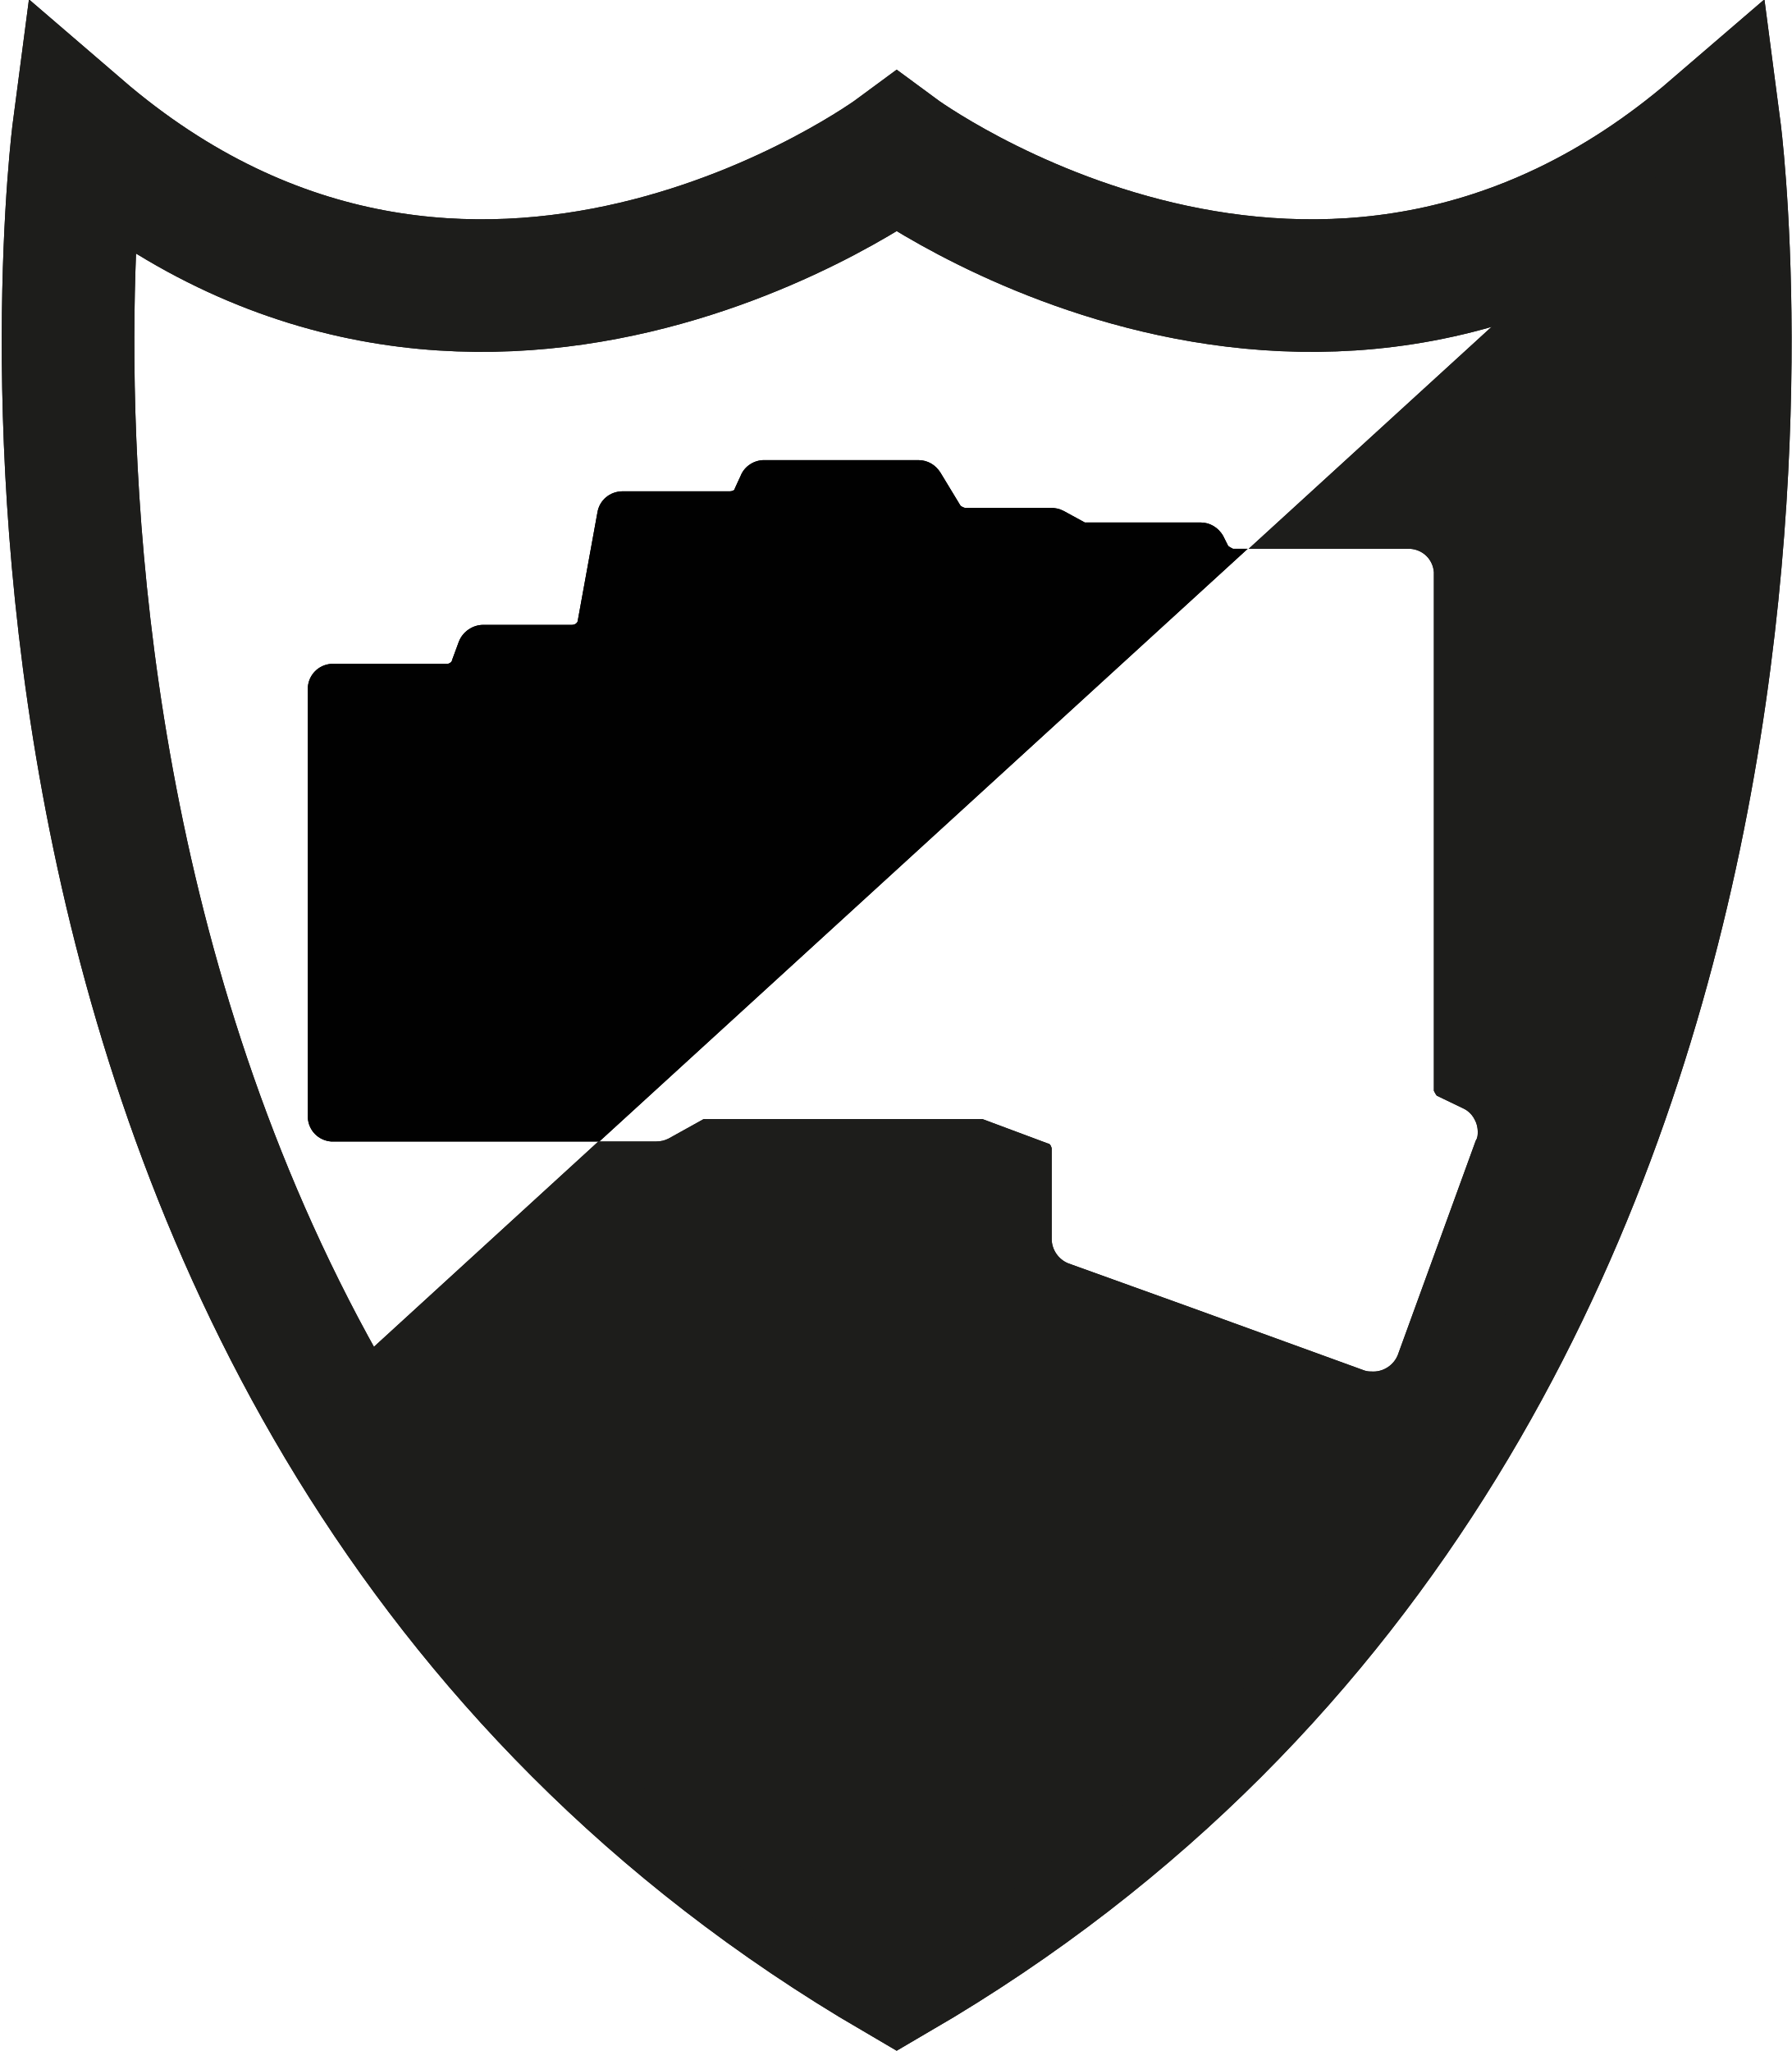
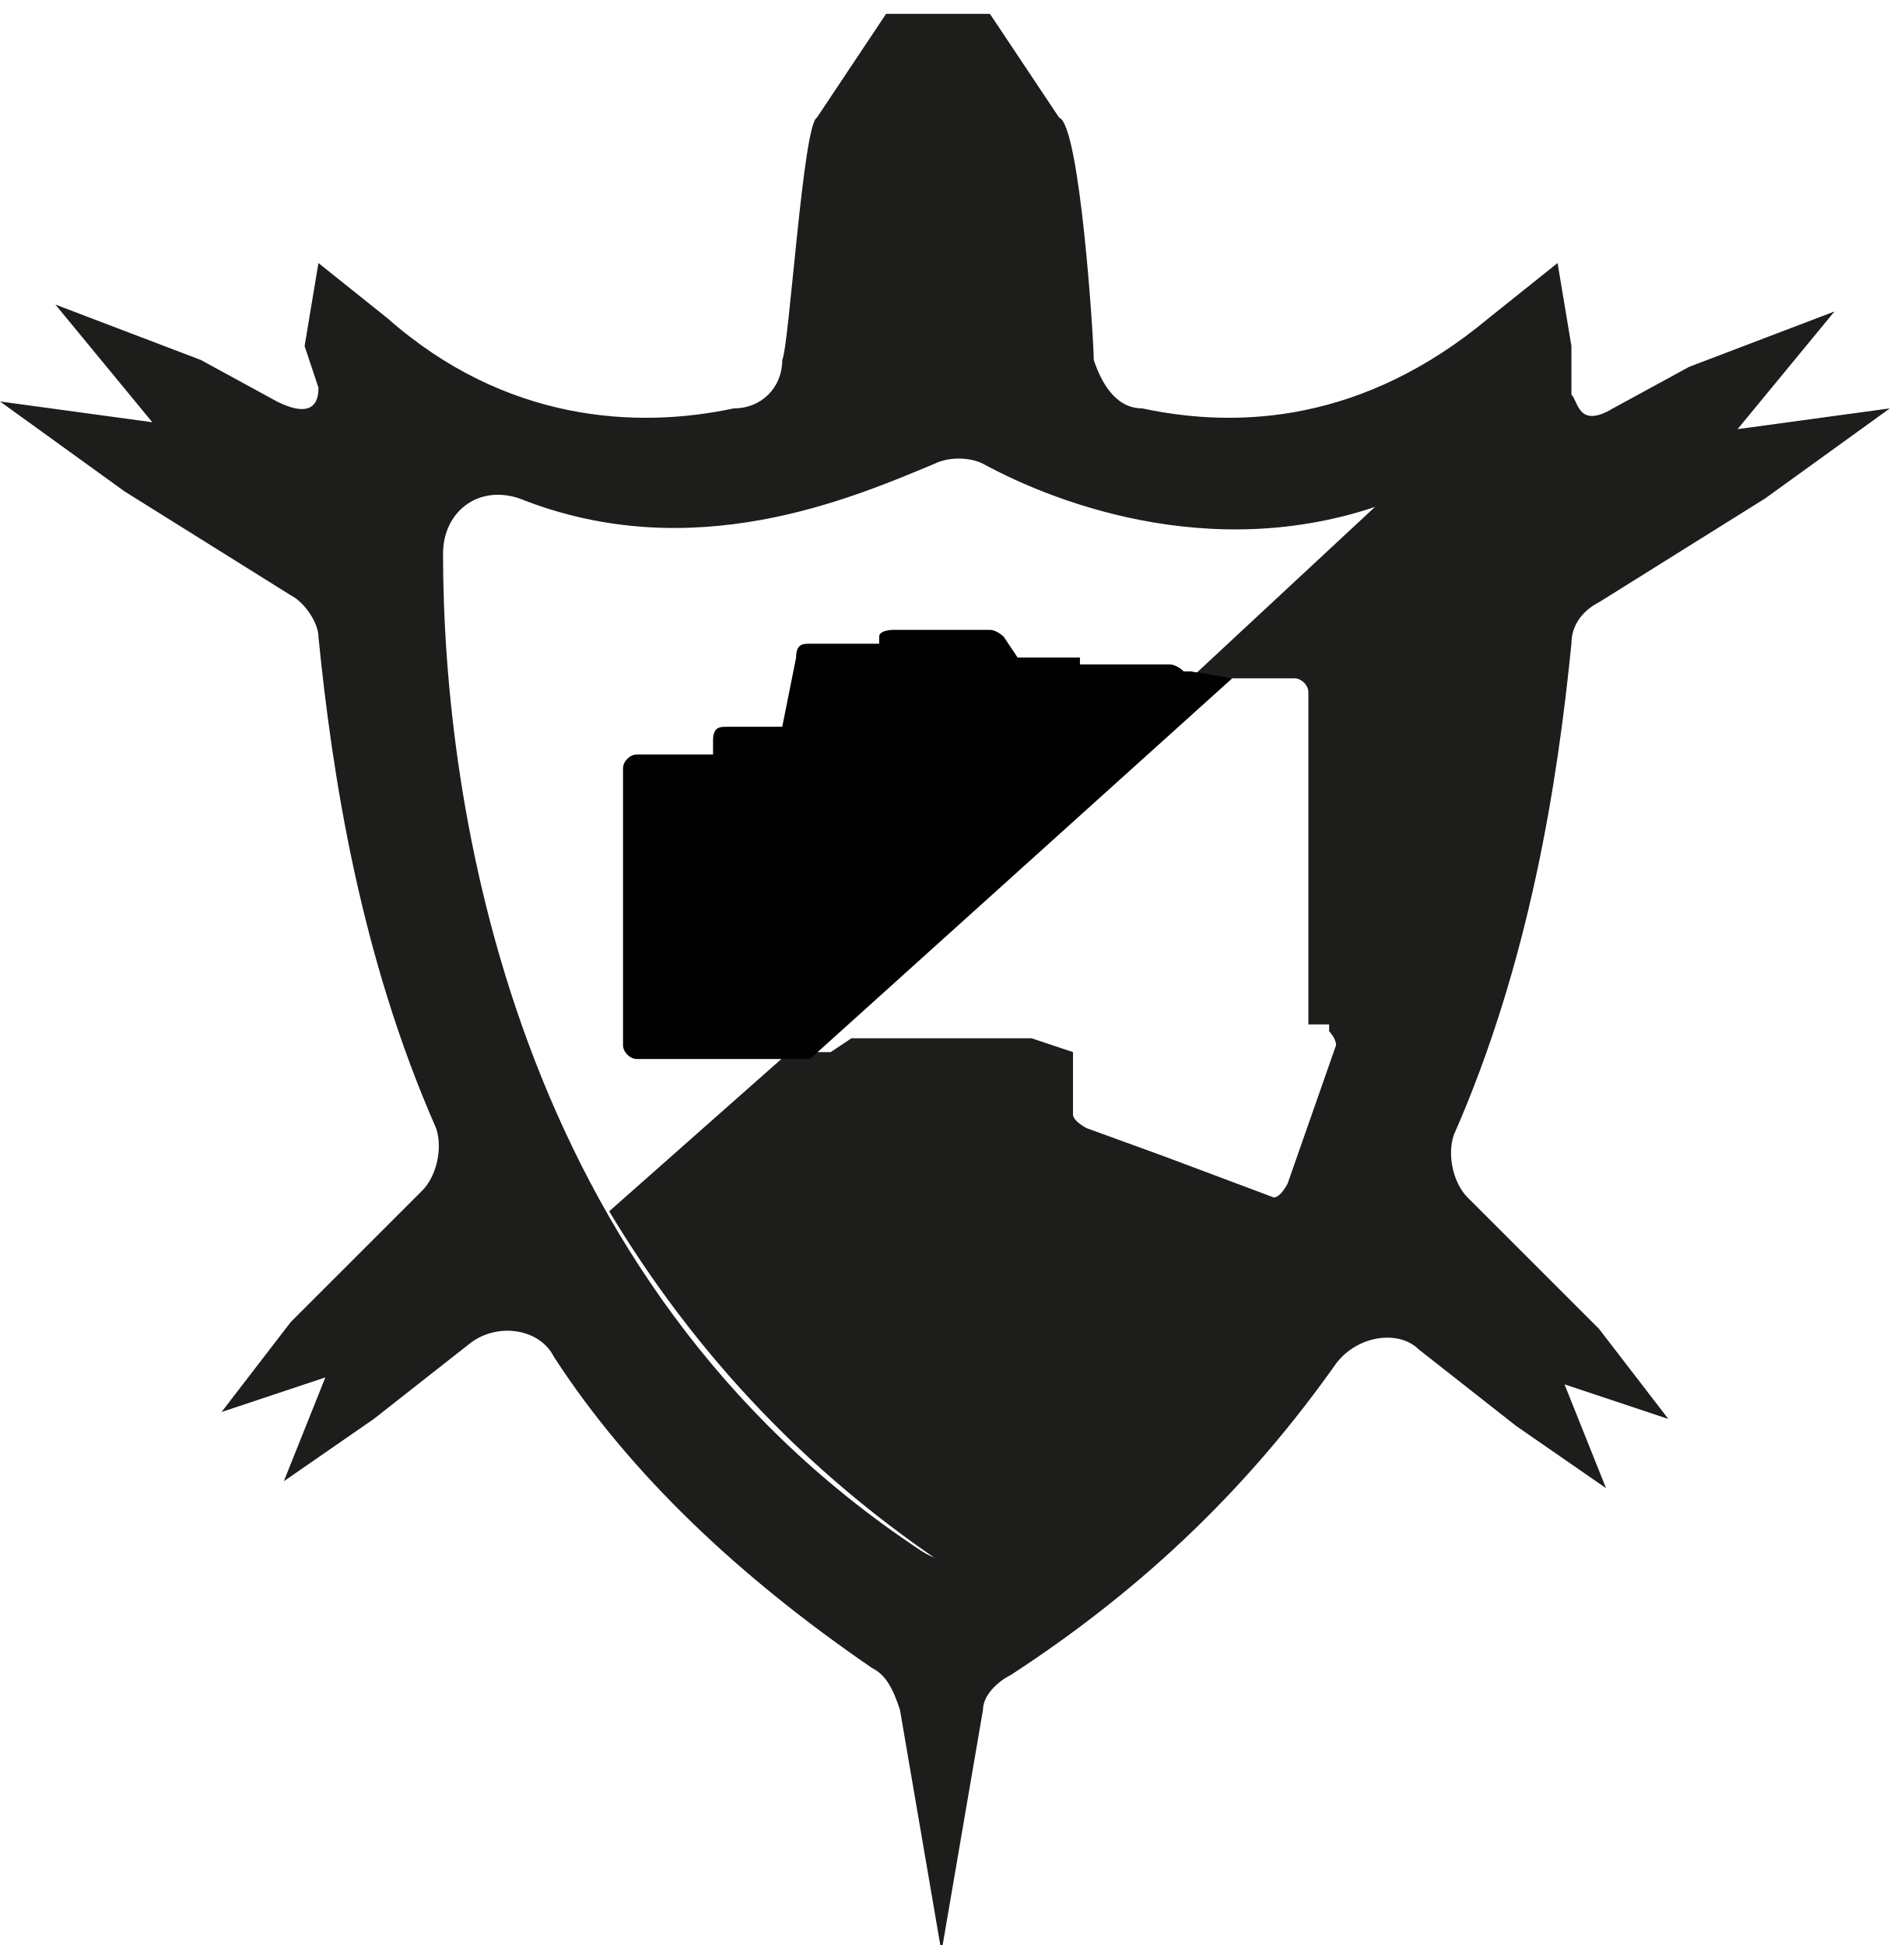
- <svg xmlns="http://www.w3.org/2000/svg" width="6.48mm" height="7.42mm" viewBox="0 0 18.36 21.04">
-   <g id="Mask">
-     <path d="M17.58,1.33c-4.02,3.46-8.39.23-8.39.23,0,0-4.37,3.23-8.39-.23,0,0-1.71,13.02,8.39,18.92C19.29,14.36,17.58,1.33,17.58,1.33Z" style="fill: none; stroke: #1d1d1b; stroke-miterlimit: 10; stroke-width: 1.36px;" />
-     <path d="M17.56,1.28l-4.76,4.35h1.64s.01,0,.02,0c.13.01.23.11.24.24,0,0,0,.01,0,.02v5.3s.02.04.03.05c0,0,0,0,0,0l.27.13s0,0,0,0c.09.04.15.14.15.24,0,.03,0,.06-.02.09,0,0,0,0,0,0,0,0,0,0,0,0l-.8,2.2s0,0,0,0c-.04.1-.14.17-.25.17-.03,0-.06,0-.09-.01,0,0,0,0,0,0,0,0,0,0,0,0l-1.79-.65s0,0,0,0c0,0,0,0,0,0l-1.25-.45s0,0,0,0c-.1-.04-.17-.14-.17-.25,0,0,0,0,0,0s0,0,0,0v-.93s-.01-.05-.04-.05l-.67-.25s0,0,0,0c0,0-.01,0-.02,0h-2.81s-.02,0-.03,0c0,0,0,0,0,0l-.36.2s0,0,0,0c-.04.02-.08.03-.13.03h-.59l-2.82,2.58c1.27,2.22,3.13,4.31,5.84,5.89C19,14.43,17.64,1.94,17.56,1.28Z" style="fill: #1d1d1b;" />
-     <path d="M12.79,5.63h-.15s-.04-.02-.05-.03c0,0,0,0,0,0l-.05-.1s0,0,0,0c-.05-.09-.14-.14-.23-.14h-1.16s-.02,0-.03,0c0,0,0,0,0,0l-.22-.12s0,0,0,0c0,0,0,0,0,0-.04-.02-.08-.03-.13-.03h-.88s-.04-.01-.05-.03c0,0,0,0,0,0l-.2-.33s0,0,0,0c-.05-.08-.13-.13-.23-.13h-1.58c-.1,0-.2.06-.24.16,0,0,0,0,0,0l-.06.13s0,0,0,0c0,.02-.03.03-.05.03h-1.1c-.13,0-.24.09-.26.22,0,0,0,0,0,0l-.2,1.1s0,0,0,0c0,.03-.03.05-.06.05h-.91c-.11,0-.21.07-.25.17,0,0,0,0,0,0l-.07.19s0,0,0,0c0,.02-.03.04-.05.04h-1.17s-.01,0-.02,0c-.13.01-.23.11-.24.24,0,0,0,.01,0,.02v4.38s0,.01,0,.02c.01.13.11.23.24.24,0,0,.01,0,.02,0h2.73l6.65-6.08Z" style="fill: #010101;" />
+ <svg xmlns="http://www.w3.org/2000/svg" version="1.1" viewBox="0 0 27.5 28.1">
+   <g id="Mask" display="none">
+     <path d="M21.5,5.8l-4.3,4h1.5s0,0,0,0c.1,0,.2.1.2.2,0,0,0,0,0,0v4.8s0,0,0,0c0,0,0,0,0,0h.3q0,.1,0,.1c0,0,.1.1.1.2s0,0,0,0c0,0,0,0,0,0,0,0,0,0,0,0l-.7,2s0,0,0,0c0,0-.1.2-.2.2s0,0,0,0c0,0,0,0,0,0,0,0,0,0,0,0l-1.6-.6s0,0,0,0c0,0,0,0,0,0l-1.1-.4s0,0,0,0c0,0-.2-.1-.2-.2s0,0,0,0,0,0,0,0v-.9s0,0,0,0l-.6-.2s0,0,0,0c0,0,0,0,0,0h-2.6s0,0,0,0c0,0,0,0,0,0l-.3.2s0,0,0,0c0,0,0,0-.1,0h-.5l-2.6,2.3c1.2,2,2.9,3.9,5.3,5.4,9-5.2,7.7-16.6,7.7-17.2Z" fill="#1d1d1b" />
+     <path d="M17.2,9.7h-.1s0,0,0,0c0,0,0,0,0,0h0c0,0,0,0,0,0,0,0-.1-.1-.2-.1h-1.1s0,0,0,0c0,0,0,0,0,0h-.2q0-.1,0-.1s0,0,0,0c0,0,0,0-.1,0h-.8s0,0,0,0c0,0,0,0,0,0l-.2-.3s0,0,0,0c0,0-.1-.1-.2-.1h-1.4c0,0-.2,0-.2.1,0,0,0,0,0,0h0q0,.1,0,.1s0,0,0,0h-1c-.1,0-.2,0-.2.2,0,0,0,0,0,0l-.2,1s0,0,0,0c0,0,0,0,0,0h-.8c-.1,0-.2,0-.2.2,0,0,0,0,0,0v.2q0,0,0,0s0,0,0,0h-1.1s0,0,0,0c-.1,0-.2.1-.2.2,0,0,0,0,0,0v4s0,0,0,0c0,.1.1.2.2.2,0,0,0,0,0,0h2.5l6.1-5.5Z" fill="#010101" />
+     <path d="M4.6,5.6c0,.1,0,.5-.6.2l-1.1-.6s0,0,0,0l-2.1-.8,1.4,1.7-2.2-.3,1.8,1.3s0,0,0,0l2.4,1.5c.2.1.4.4.4.6.2,2,.6,4.6,1.7,7.1.1.3,0,.7-.2.9l-1.9,1.9s0,0,0,0l-1,1.3,1.5-.5-.6,1.5,1.3-.9s0,0,0,0l1.4-1.1c.4-.3,1-.2,1.2.2,1.1,1.7,2.7,3.2,4.6,4.5.2.1.3.3.4.6l.6,3.5.6-3.5c0-.2.2-.4.4-.5,2-1.3,3.5-2.8,4.7-4.5.3-.4.9-.5,1.2-.2l1.4,1.1s0,0,0,0l1.3.9-.6-1.5,1.5.5-1-1.3s0,0,0,0l-1.9-1.9c-.2-.2-.3-.6-.2-.9,1.1-2.5,1.5-5.1,1.7-7.1,0-.3.2-.5.4-.6l2.4-1.5s0,0,0,0l1.8-1.3-2.2.3,1.4-1.7-2.1.8s0,0,0,0l-1.1.6c-.5.3-.5-.1-.6-.2v-.7c0,0-.2-1.2-.2-1.2l-1,.8c-1.8,1.5-3.6,1.6-5,1.3-.4,0-.6-.4-.7-.7,0-.3-.2-3.4-.5-3.5,0,0-1-1.5-1-1.5h-1.5l-1,1.5c-.2.1-.4,3.3-.5,3.5,0,.4-.3.7-.7.7-1.4.3-3.3.2-5-1.3l-1-.8-.2,1.2M14.2,22.4c-.3.2-.6.2-.9,0-5.9-3.9-6.9-10.8-6.9-14.4,0-.6.5-1,1.1-.8,2.5,1,4.8,0,6-.5.2-.1.5-.1.7,0,1.1.6,3.5,1.5,6,.5.5-.2,1.1.2,1.1.8,0,3.6-1.1,10.4-6.9,14.4Z" fill="#1d1d1b" />
  </g>
  <g id="Cu">
-     <path d="M17.58,1.33c-4.02,3.46-8.39.23-8.39.23,0,0-4.37,3.23-8.39-.23,0,0-1.71,13.02,8.39,18.92C19.29,14.36,17.58,1.33,17.58,1.33Z" style="fill: none; stroke: #1d1d1b; stroke-miterlimit: 10; stroke-width: 1.36px;" />
-     <path d="M17.56,1.28l-4.76,4.35h1.64s.01,0,.02,0c.13.01.23.11.24.24,0,0,0,.01,0,.02v5.3s.02.04.03.05c0,0,0,0,0,0l.27.13s0,0,0,0c.09.04.15.14.15.24,0,.03,0,.06-.02.09,0,0,0,0,0,0,0,0,0,0,0,0l-.8,2.2s0,0,0,0c-.04.1-.14.17-.25.17-.03,0-.06,0-.09-.01,0,0,0,0,0,0,0,0,0,0,0,0l-1.79-.65s0,0,0,0c0,0,0,0,0,0l-1.25-.45s0,0,0,0c-.1-.04-.17-.14-.17-.25,0,0,0,0,0,0s0,0,0,0v-.93s-.01-.05-.04-.05l-.67-.25s0,0,0,0c0,0-.01,0-.02,0h-2.81s-.02,0-.03,0c0,0,0,0,0,0l-.36.2s0,0,0,0c-.04.02-.08.03-.13.03h-.59l-2.82,2.58c1.27,2.22,3.13,4.31,5.84,5.89C19,14.43,17.64,1.94,17.56,1.28Z" style="fill: #1d1d1b;" />
-     <path d="M12.79,5.63h-.15s-.04-.02-.05-.03c0,0,0,0,0,0l-.05-.1s0,0,0,0c-.05-.09-.14-.14-.23-.14h-1.16s-.02,0-.03,0c0,0,0,0,0,0l-.22-.12s0,0,0,0c0,0,0,0,0,0-.04-.02-.08-.03-.13-.03h-.88s-.04-.01-.05-.03c0,0,0,0,0,0l-.2-.33s0,0,0,0c-.05-.08-.13-.13-.23-.13h-1.58c-.1,0-.2.06-.24.16,0,0,0,0,0,0l-.06.13s0,0,0,0c0,.02-.03.03-.05.03h-1.1c-.13,0-.24.09-.26.22,0,0,0,0,0,0l-.2,1.1s0,0,0,0c0,.03-.03.05-.06.05h-.91c-.11,0-.21.07-.25.17,0,0,0,0,0,0l-.07.19s0,0,0,0c0,.02-.03.04-.05.04h-1.17s-.01,0-.02,0c-.13.01-.23.11-.24.24,0,0,0,.01,0,.02v4.38s0,.01,0,.02c.01.13.11.23.24.24,0,0,.01,0,.02,0h2.73l6.65-6.08Z" style="fill: #010101;" />
+     <path d="M21.5,5.8l-4.3,4h1.5s0,0,0,0c.1,0,.2.1.2.2,0,0,0,0,0,0v4.8s0,0,0,0c0,0,0,0,0,0h.3q0,.1,0,.1c0,0,.1.1.1.2s0,0,0,0c0,0,0,0,0,0,0,0,0,0,0,0l-.7,2s0,0,0,0c0,0-.1.2-.2.2s0,0,0,0c0,0,0,0,0,0,0,0,0,0,0,0l-1.6-.6s0,0,0,0c0,0,0,0,0,0l-1.1-.4s0,0,0,0c0,0-.2-.1-.2-.2s0,0,0,0,0,0,0,0v-.9s0,0,0,0l-.6-.2s0,0,0,0c0,0,0,0,0,0h-2.6s0,0,0,0c0,0,0,0,0,0l-.3.2s0,0,0,0c0,0,0,0-.1,0h-.5l-2.6,2.3c1.2,2,2.9,3.9,5.3,5.4,9-5.2,7.7-16.6,7.7-17.2Z" fill="#1d1d1b" />
+     <path d="M17.2,9.7h-.1s0,0,0,0c0,0,0,0,0,0h0c0,0,0,0,0,0,0,0-.1-.1-.2-.1h-1.1s0,0,0,0c0,0,0,0,0,0h-.2q0-.1,0-.1s0,0,0,0c0,0,0,0-.1,0h-.8s0,0,0,0c0,0,0,0,0,0l-.2-.3s0,0,0,0c0,0-.1-.1-.2-.1h-1.4c0,0-.2,0-.2.1,0,0,0,0,0,0h0q0,.1,0,.1s0,0,0,0h-1c-.1,0-.2,0-.2.2,0,0,0,0,0,0l-.2,1s0,0,0,0c0,0,0,0,0,0h-.8c-.1,0-.2,0-.2.2,0,0,0,0,0,0v.2q0,0,0,0s0,0,0,0h-1.1s0,0,0,0c-.1,0-.2.1-.2.2,0,0,0,0,0,0v4s0,0,0,0c0,.1.1.2.2.2,0,0,0,0,0,0h2.5l6.1-5.5Z" fill="#010101" />
+     <path d="M4.6,5.6c0,.1,0,.5-.6.2l-1.1-.6s0,0,0,0l-2.1-.8,1.4,1.7-2.2-.3,1.8,1.3s0,0,0,0l2.4,1.5c.2.1.4.4.4.6.2,2,.6,4.6,1.7,7.1.1.3,0,.7-.2.9l-1.9,1.9s0,0,0,0l-1,1.3,1.5-.5-.6,1.5,1.3-.9s0,0,0,0l1.4-1.1c.4-.3,1-.2,1.2.2,1.1,1.7,2.7,3.2,4.6,4.5.2.1.3.3.4.6l.6,3.5.6-3.5c0-.2.2-.4.4-.5,2-1.3,3.5-2.8,4.7-4.5.3-.4.9-.5,1.2-.2l1.4,1.1s0,0,0,0l1.3.9-.6-1.5,1.5.5-1-1.3s0,0,0,0l-1.9-1.9c-.2-.2-.3-.6-.2-.9,1.1-2.5,1.5-5.1,1.7-7.1,0-.3.2-.5.4-.6l2.4-1.5s0,0,0,0l1.8-1.3-2.2.3,1.4-1.7-2.1.8s0,0,0,0l-1.1.6c-.5.3-.5-.1-.6-.2v-.7c0,0-.2-1.2-.2-1.2l-1,.8c-1.8,1.5-3.6,1.6-5,1.3-.4,0-.6-.4-.7-.7,0-.3-.2-3.4-.5-3.5,0,0-1-1.5-1-1.5h-1.5l-1,1.5c-.2.1-.4,3.3-.5,3.5,0,.4-.3.7-.7.7-1.4.3-3.3.2-5-1.3l-1-.8-.2,1.2M14.2,22.4c-.3.2-.6.2-.9,0-5.9-3.9-6.9-10.8-6.9-14.4,0-.6.5-1,1.1-.8,2.5,1,4.8,0,6-.5.2-.1.5-.1.7,0,1.1.6,3.5,1.5,6,.5.5-.2,1.1.2,1.1.8,0,3.6-1.1,10.4-6.9,14.4Z" fill="#1d1d1b" />
  </g>
</svg>
